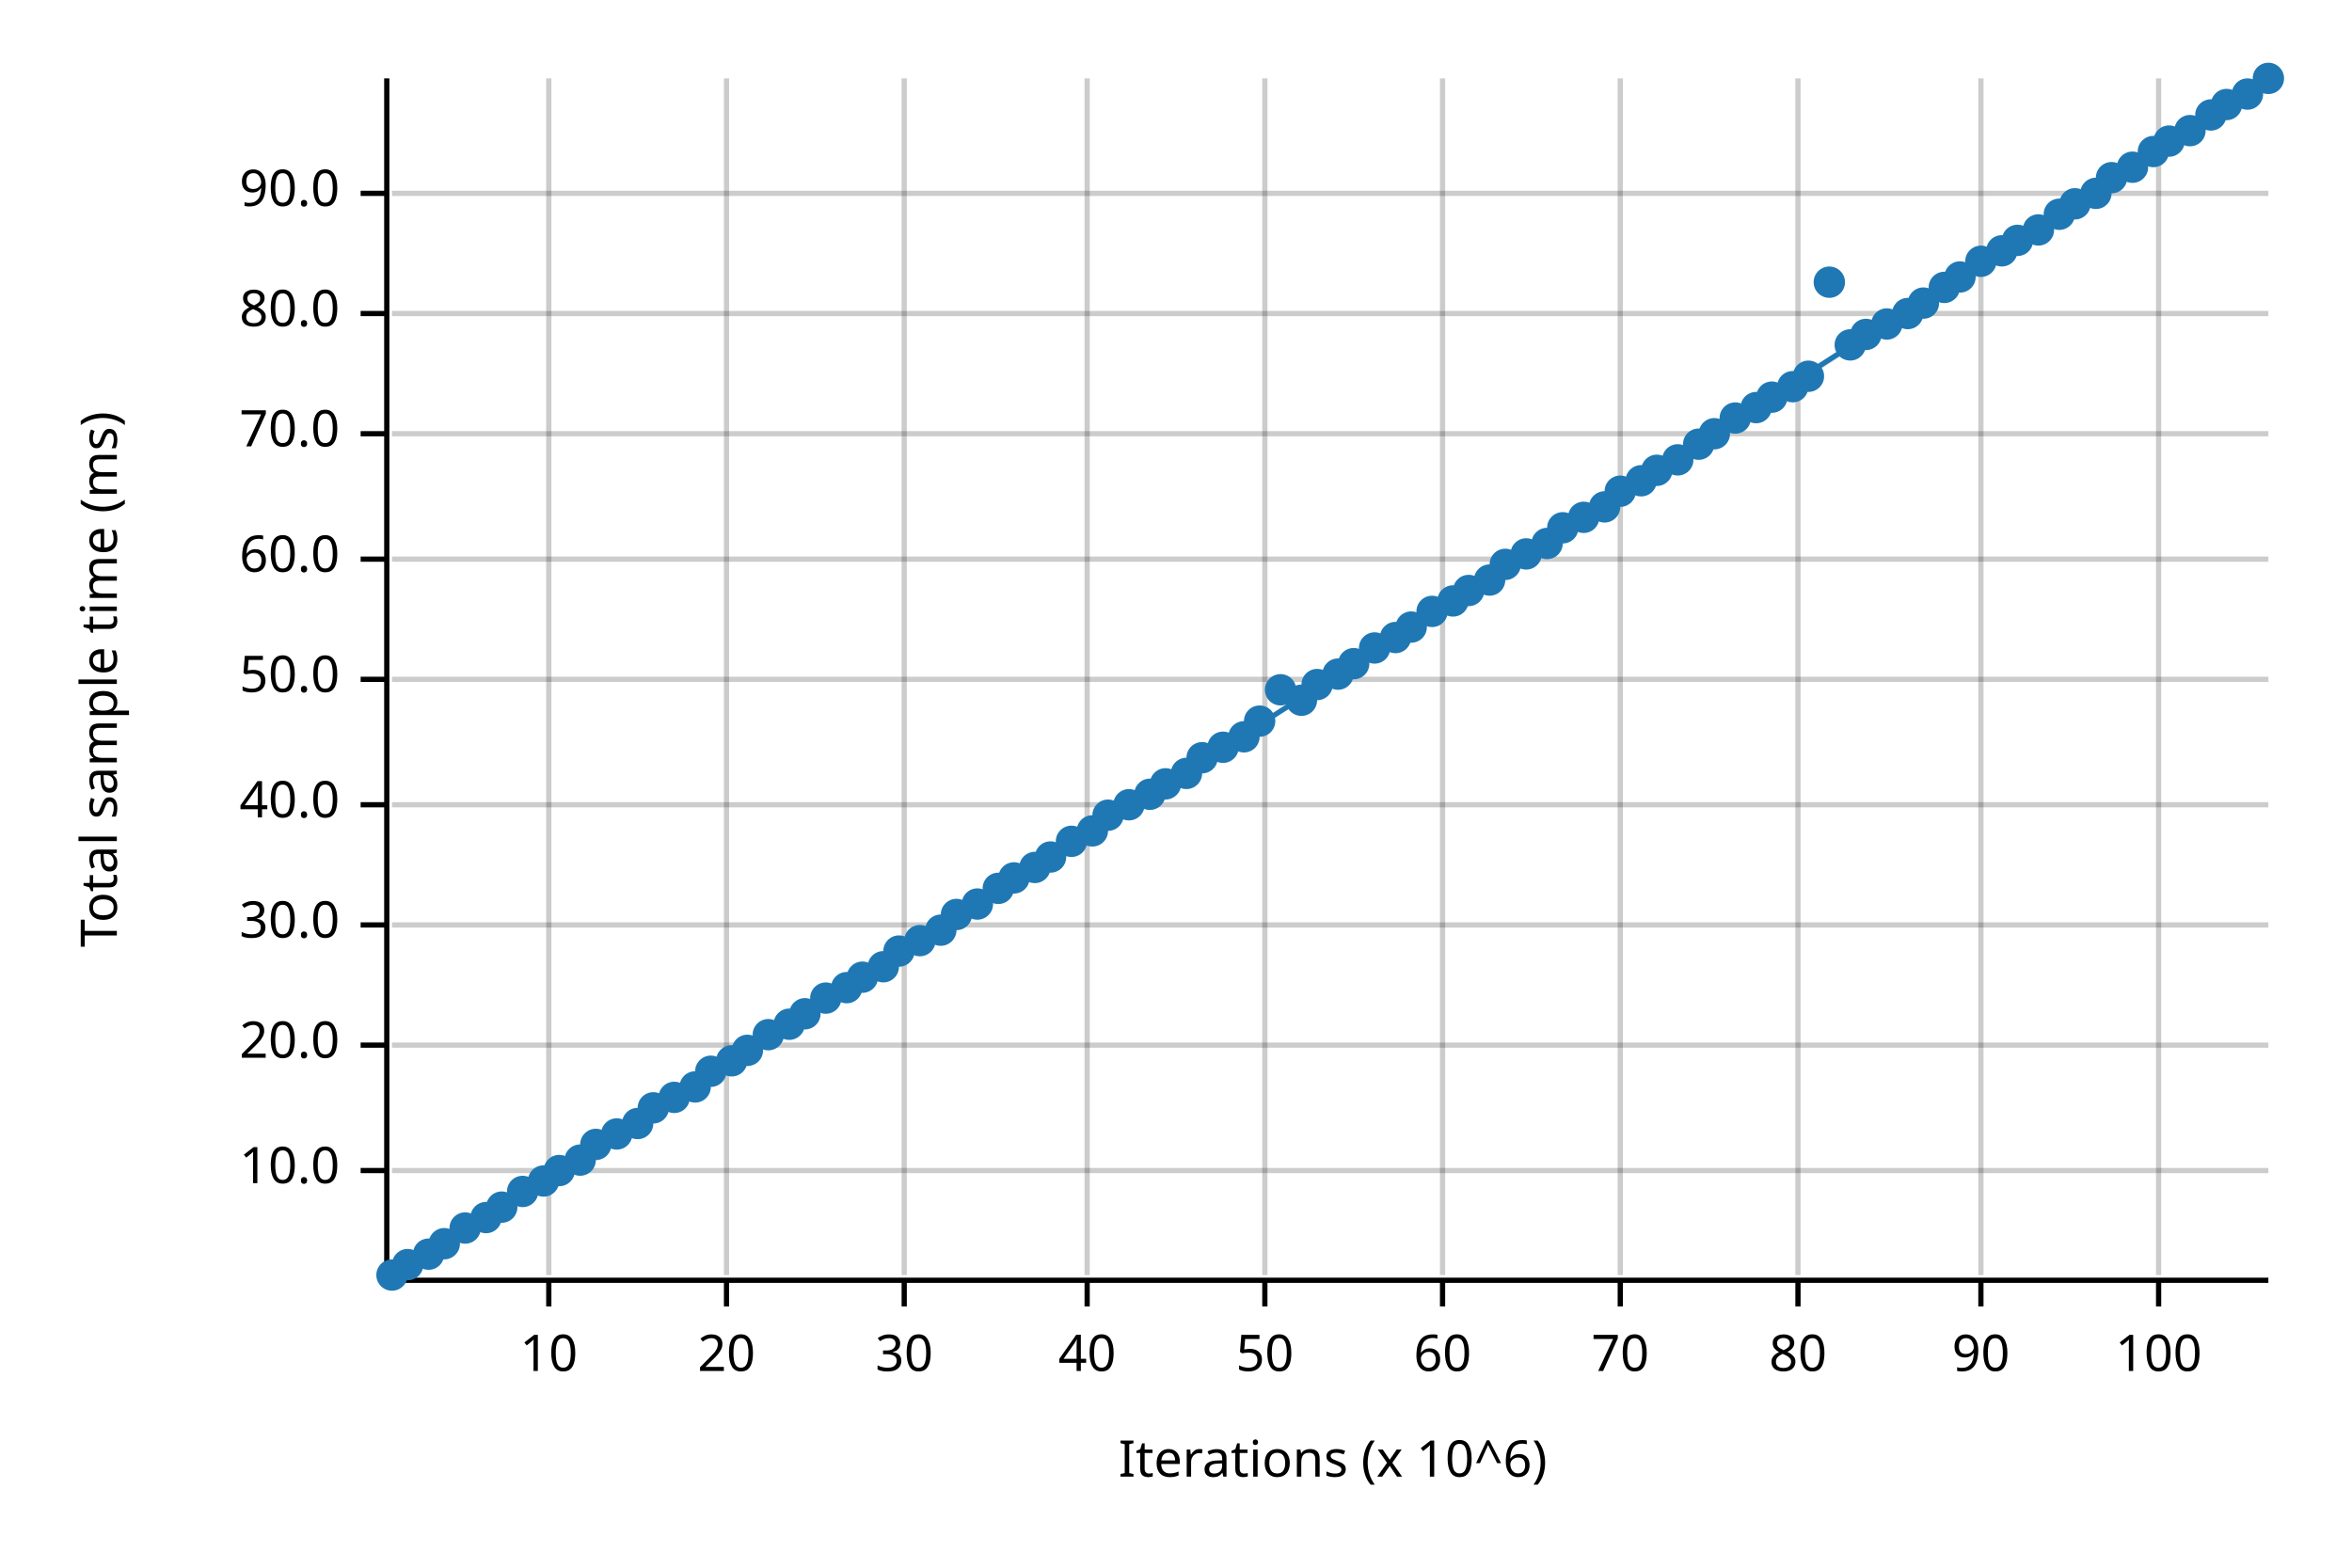
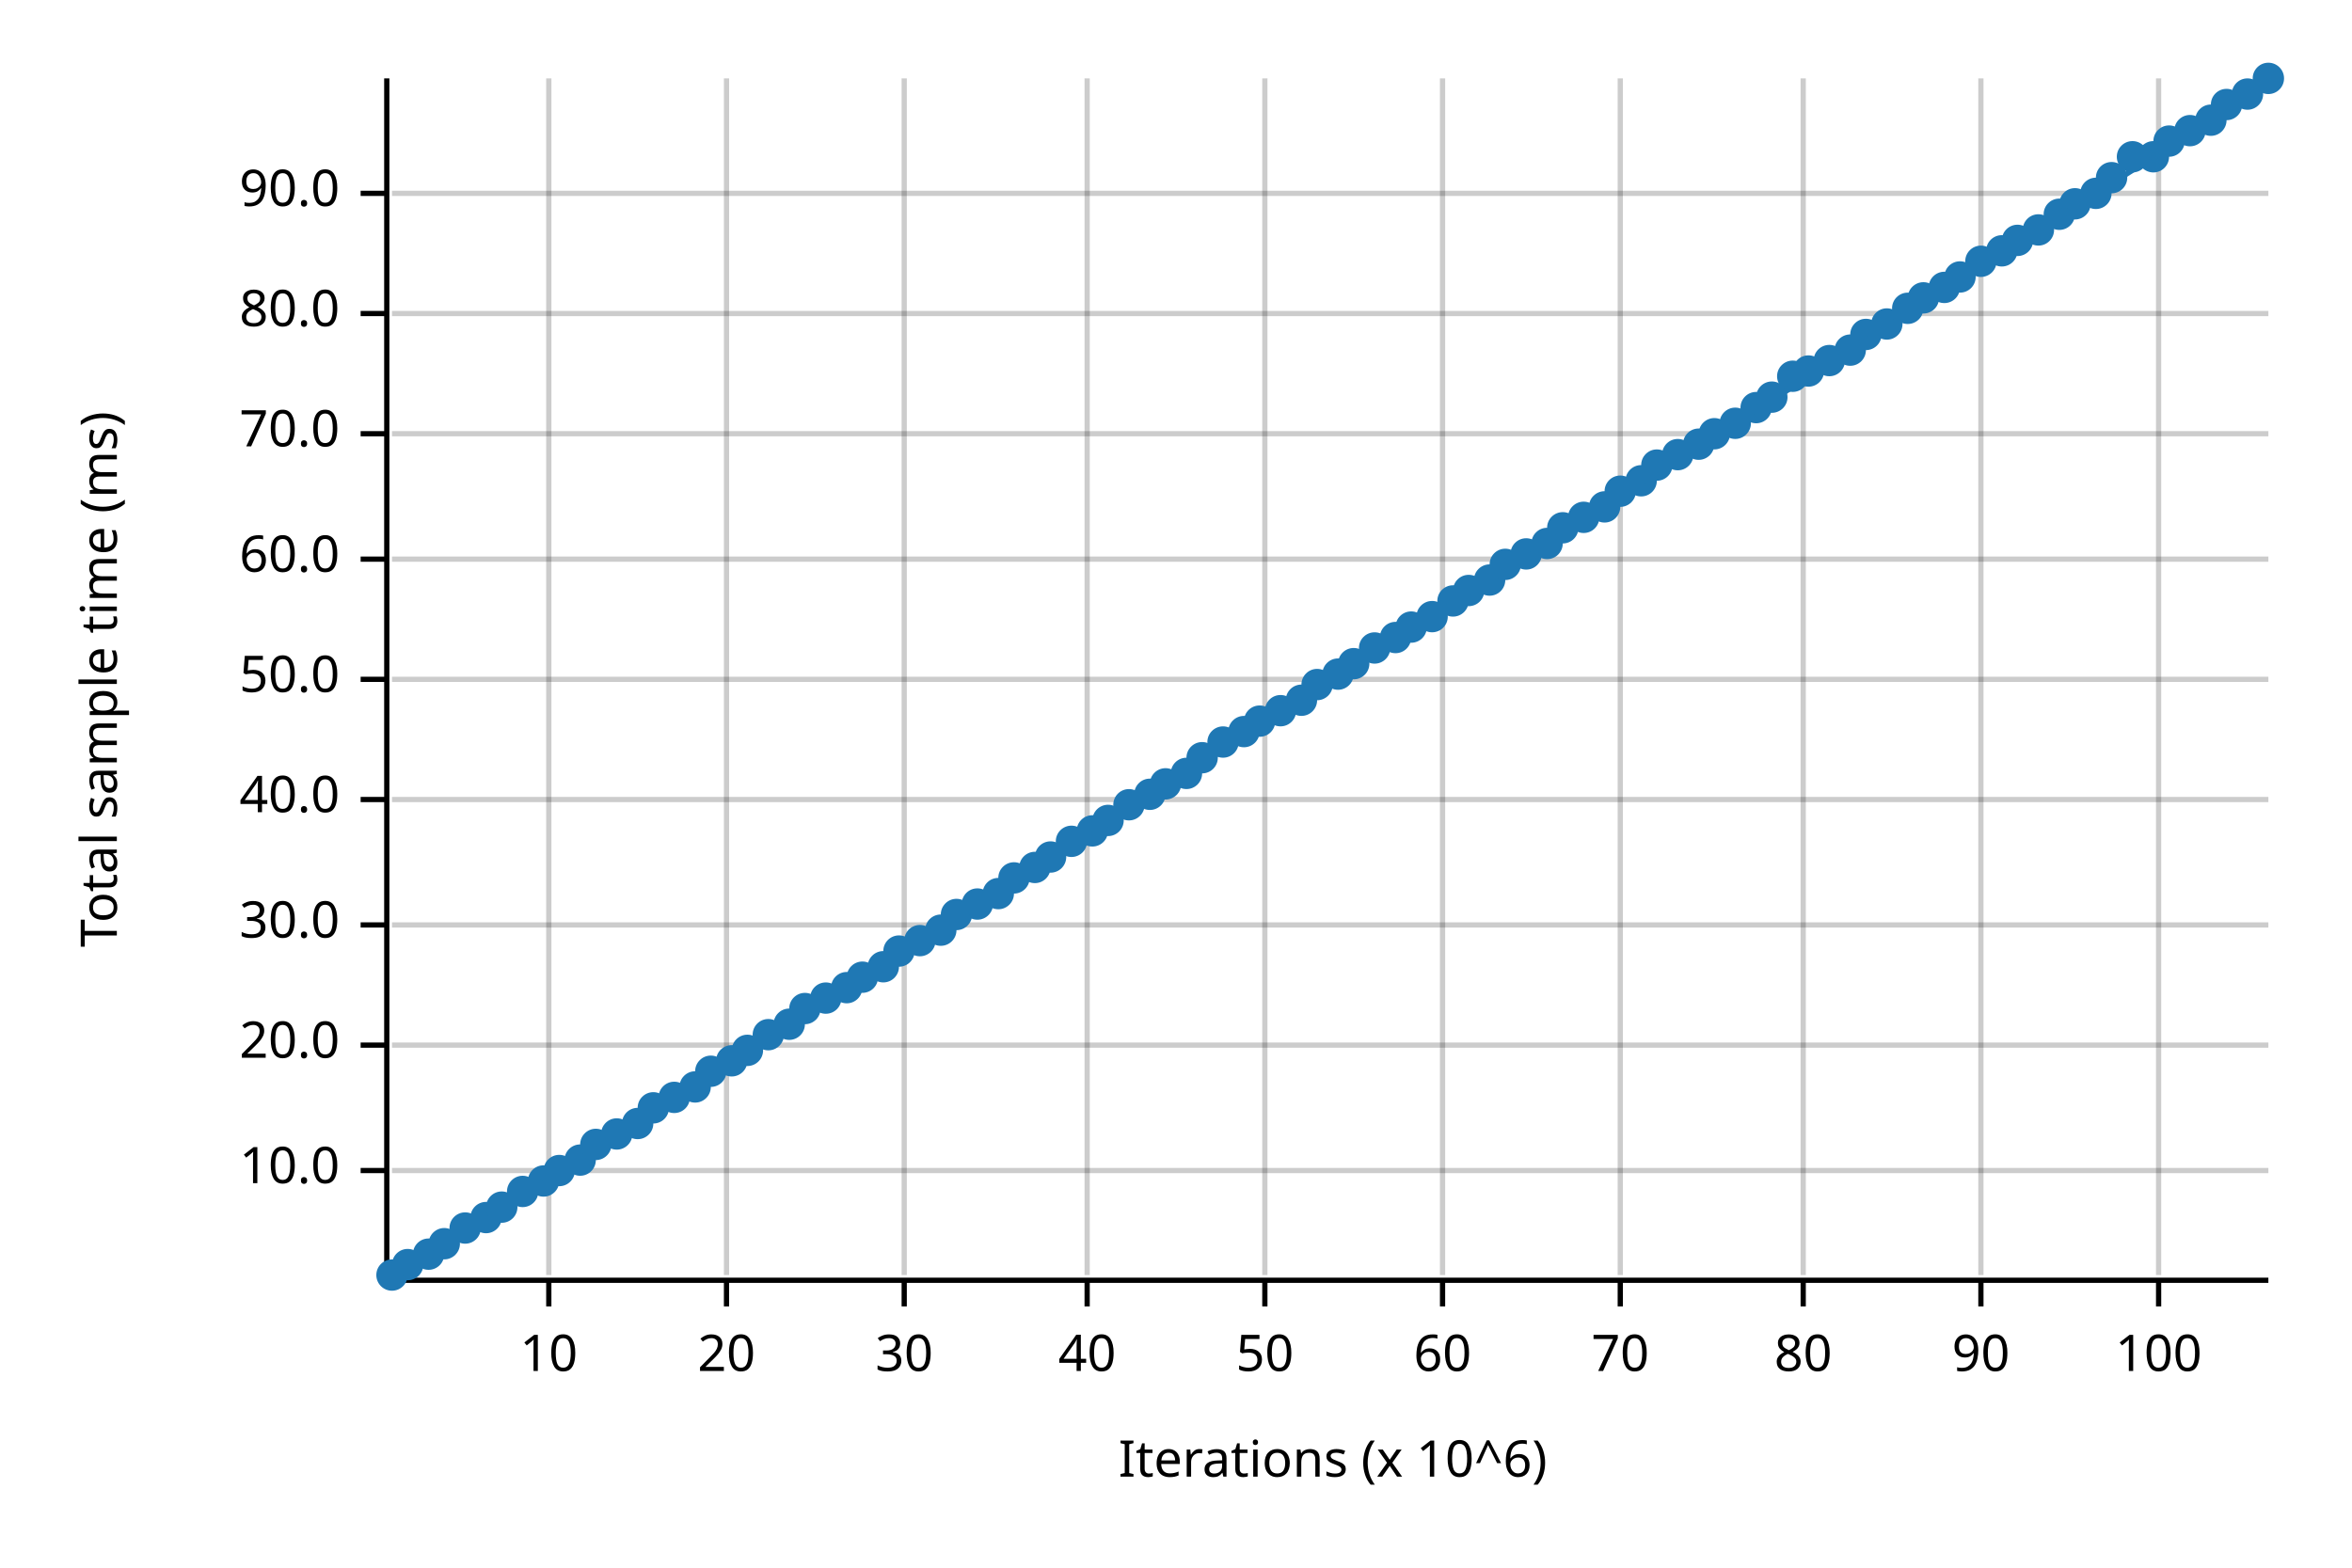
<svg xmlns="http://www.w3.org/2000/svg" width="450" height="300" viewBox="0 0 450 300">
  <text x="15" y="130" dy="0.76em" text-anchor="middle" font-family="sans-serif" font-size="9.677" opacity="1" fill="#000000" transform="rotate(270, 15, 130)">
Total sample time (ms)
</text>
  <text x="255" y="285" dy="-0.5ex" text-anchor="middle" font-family="sans-serif" font-size="9.677" opacity="1" fill="#000000">
Iterations (x 10^6)
</text>
  <line opacity="0.2" stroke="#000000" stroke-width="1" x1="105" y1="244" x2="105" y2="15" />
  <line opacity="0.2" stroke="#000000" stroke-width="1" x1="139" y1="244" x2="139" y2="15" />
  <line opacity="0.2" stroke="#000000" stroke-width="1" x1="173" y1="244" x2="173" y2="15" />
  <line opacity="0.2" stroke="#000000" stroke-width="1" x1="208" y1="244" x2="208" y2="15" />
  <line opacity="0.2" stroke="#000000" stroke-width="1" x1="242" y1="244" x2="242" y2="15" />
  <line opacity="0.2" stroke="#000000" stroke-width="1" x1="276" y1="244" x2="276" y2="15" />
  <line opacity="0.2" stroke="#000000" stroke-width="1" x1="310" y1="244" x2="310" y2="15" />
-   <line opacity="0.2" stroke="#000000" stroke-width="1" x1="344" y1="244" x2="344" y2="15" />
+   <line opacity="0.2" stroke="#000000" stroke-width="1" x1="345" y1="244" x2="345" y2="15" />
  <line opacity="0.2" stroke="#000000" stroke-width="1" x1="379" y1="244" x2="379" y2="15" />
  <line opacity="0.2" stroke="#000000" stroke-width="1" x1="413" y1="244" x2="413" y2="15" />
  <line opacity="0.2" stroke="#000000" stroke-width="1" x1="75" y1="224" x2="434" y2="224" />
  <line opacity="0.2" stroke="#000000" stroke-width="1" x1="75" y1="200" x2="434" y2="200" />
  <line opacity="0.2" stroke="#000000" stroke-width="1" x1="75" y1="177" x2="434" y2="177" />
-   <line opacity="0.2" stroke="#000000" stroke-width="1" x1="75" y1="154" x2="434" y2="154" />
+   <line opacity="0.2" stroke="#000000" stroke-width="1" x1="75" y1="153" x2="434" y2="153" />
  <line opacity="0.2" stroke="#000000" stroke-width="1" x1="75" y1="130" x2="434" y2="130" />
  <line opacity="0.2" stroke="#000000" stroke-width="1" x1="75" y1="107" x2="434" y2="107" />
  <line opacity="0.2" stroke="#000000" stroke-width="1" x1="75" y1="83" x2="434" y2="83" />
  <line opacity="0.2" stroke="#000000" stroke-width="1" x1="75" y1="60" x2="434" y2="60" />
  <line opacity="0.2" stroke="#000000" stroke-width="1" x1="75" y1="37" x2="434" y2="37" />
  <polyline fill="none" opacity="1" stroke="#000000" stroke-width="1" points="74,15 74,244 " />
  <text x="65" y="224" dy="0.5ex" text-anchor="end" font-family="sans-serif" font-size="9.677" opacity="1" fill="#000000">
10.0
</text>
  <polyline fill="none" opacity="1" stroke="#000000" stroke-width="1" points="69,224 74,224 " />
  <text x="65" y="200" dy="0.5ex" text-anchor="end" font-family="sans-serif" font-size="9.677" opacity="1" fill="#000000">
20.0
</text>
  <polyline fill="none" opacity="1" stroke="#000000" stroke-width="1" points="69,200 74,200 " />
  <text x="65" y="177" dy="0.5ex" text-anchor="end" font-family="sans-serif" font-size="9.677" opacity="1" fill="#000000">
30.0
</text>
  <polyline fill="none" opacity="1" stroke="#000000" stroke-width="1" points="69,177 74,177 " />
-   <text x="65" y="154" dy="0.5ex" text-anchor="end" font-family="sans-serif" font-size="9.677" opacity="1" fill="#000000">
+   <text x="65" y="153" dy="0.5ex" text-anchor="end" font-family="sans-serif" font-size="9.677" opacity="1" fill="#000000">
40.0
</text>
-   <polyline fill="none" opacity="1" stroke="#000000" stroke-width="1" points="69,154 74,154 " />
+   <polyline fill="none" opacity="1" stroke="#000000" stroke-width="1" points="69,153 74,153 " />
  <text x="65" y="130" dy="0.5ex" text-anchor="end" font-family="sans-serif" font-size="9.677" opacity="1" fill="#000000">
50.0
</text>
  <polyline fill="none" opacity="1" stroke="#000000" stroke-width="1" points="69,130 74,130 " />
  <text x="65" y="107" dy="0.5ex" text-anchor="end" font-family="sans-serif" font-size="9.677" opacity="1" fill="#000000">
60.0
</text>
  <polyline fill="none" opacity="1" stroke="#000000" stroke-width="1" points="69,107 74,107 " />
  <text x="65" y="83" dy="0.5ex" text-anchor="end" font-family="sans-serif" font-size="9.677" opacity="1" fill="#000000">
70.0
</text>
  <polyline fill="none" opacity="1" stroke="#000000" stroke-width="1" points="69,83 74,83 " />
  <text x="65" y="60" dy="0.5ex" text-anchor="end" font-family="sans-serif" font-size="9.677" opacity="1" fill="#000000">
80.0
</text>
  <polyline fill="none" opacity="1" stroke="#000000" stroke-width="1" points="69,60 74,60 " />
  <text x="65" y="37" dy="0.5ex" text-anchor="end" font-family="sans-serif" font-size="9.677" opacity="1" fill="#000000">
90.0
</text>
  <polyline fill="none" opacity="1" stroke="#000000" stroke-width="1" points="69,37 74,37 " />
  <polyline fill="none" opacity="1" stroke="#000000" stroke-width="1" points="75,245 434,245 " />
  <text x="105" y="255" dy="0.76em" text-anchor="middle" font-family="sans-serif" font-size="9.677" opacity="1" fill="#000000">
10
</text>
  <polyline fill="none" opacity="1" stroke="#000000" stroke-width="1" points="105,245 105,250 " />
  <text x="139" y="255" dy="0.76em" text-anchor="middle" font-family="sans-serif" font-size="9.677" opacity="1" fill="#000000">
20
</text>
  <polyline fill="none" opacity="1" stroke="#000000" stroke-width="1" points="139,245 139,250 " />
  <text x="173" y="255" dy="0.76em" text-anchor="middle" font-family="sans-serif" font-size="9.677" opacity="1" fill="#000000">
30
</text>
  <polyline fill="none" opacity="1" stroke="#000000" stroke-width="1" points="173,245 173,250 " />
  <text x="208" y="255" dy="0.76em" text-anchor="middle" font-family="sans-serif" font-size="9.677" opacity="1" fill="#000000">
40
</text>
  <polyline fill="none" opacity="1" stroke="#000000" stroke-width="1" points="208,245 208,250 " />
  <text x="242" y="255" dy="0.76em" text-anchor="middle" font-family="sans-serif" font-size="9.677" opacity="1" fill="#000000">
50
</text>
  <polyline fill="none" opacity="1" stroke="#000000" stroke-width="1" points="242,245 242,250 " />
  <text x="276" y="255" dy="0.76em" text-anchor="middle" font-family="sans-serif" font-size="9.677" opacity="1" fill="#000000">
60
</text>
  <polyline fill="none" opacity="1" stroke="#000000" stroke-width="1" points="276,245 276,250 " />
  <text x="310" y="255" dy="0.76em" text-anchor="middle" font-family="sans-serif" font-size="9.677" opacity="1" fill="#000000">
70
</text>
  <polyline fill="none" opacity="1" stroke="#000000" stroke-width="1" points="310,245 310,250 " />
-   <text x="344" y="255" dy="0.76em" text-anchor="middle" font-family="sans-serif" font-size="9.677" opacity="1" fill="#000000">
+   <text x="345" y="255" dy="0.76em" text-anchor="middle" font-family="sans-serif" font-size="9.677" opacity="1" fill="#000000">
80
</text>
-   <polyline fill="none" opacity="1" stroke="#000000" stroke-width="1" points="344,245 344,250 " />
+   <polyline fill="none" opacity="1" stroke="#000000" stroke-width="1" points="345,245 345,250 " />
  <text x="379" y="255" dy="0.76em" text-anchor="middle" font-family="sans-serif" font-size="9.677" opacity="1" fill="#000000">
90
</text>
  <polyline fill="none" opacity="1" stroke="#000000" stroke-width="1" points="379,245 379,250 " />
  <text x="413" y="255" dy="0.76em" text-anchor="middle" font-family="sans-serif" font-size="9.677" opacity="1" fill="#000000">
100
</text>
  <polyline fill="none" opacity="1" stroke="#000000" stroke-width="1" points="413,245 413,250 " />
  <circle cx="75" cy="244" r="3" opacity="1" fill="#1F78B4" stroke="none" stroke-width="1" />
  <circle cx="78" cy="242" r="3" opacity="1" fill="#1F78B4" stroke="none" stroke-width="1" />
  <circle cx="82" cy="240" r="3" opacity="1" fill="#1F78B4" stroke="none" stroke-width="1" />
  <circle cx="85" cy="238" r="3" opacity="1" fill="#1F78B4" stroke="none" stroke-width="1" />
  <circle cx="89" cy="235" r="3" opacity="1" fill="#1F78B4" stroke="none" stroke-width="1" />
  <circle cx="93" cy="233" r="3" opacity="1" fill="#1F78B4" stroke="none" stroke-width="1" />
  <circle cx="96" cy="231" r="3" opacity="1" fill="#1F78B4" stroke="none" stroke-width="1" />
  <circle cx="100" cy="228" r="3" opacity="1" fill="#1F78B4" stroke="none" stroke-width="1" />
  <circle cx="104" cy="226" r="3" opacity="1" fill="#1F78B4" stroke="none" stroke-width="1" />
  <circle cx="107" cy="224" r="3" opacity="1" fill="#1F78B4" stroke="none" stroke-width="1" />
  <circle cx="111" cy="222" r="3" opacity="1" fill="#1F78B4" stroke="none" stroke-width="1" />
  <circle cx="114" cy="219" r="3" opacity="1" fill="#1F78B4" stroke="none" stroke-width="1" />
  <circle cx="118" cy="217" r="3" opacity="1" fill="#1F78B4" stroke="none" stroke-width="1" />
  <circle cx="122" cy="215" r="3" opacity="1" fill="#1F78B4" stroke="none" stroke-width="1" />
  <circle cx="125" cy="212" r="3" opacity="1" fill="#1F78B4" stroke="none" stroke-width="1" />
  <circle cx="129" cy="210" r="3" opacity="1" fill="#1F78B4" stroke="none" stroke-width="1" />
  <circle cx="133" cy="208" r="3" opacity="1" fill="#1F78B4" stroke="none" stroke-width="1" />
  <circle cx="136" cy="205" r="3" opacity="1" fill="#1F78B4" stroke="none" stroke-width="1" />
  <circle cx="140" cy="203" r="3" opacity="1" fill="#1F78B4" stroke="none" stroke-width="1" />
  <circle cx="143" cy="201" r="3" opacity="1" fill="#1F78B4" stroke="none" stroke-width="1" />
  <circle cx="147" cy="198" r="3" opacity="1" fill="#1F78B4" stroke="none" stroke-width="1" />
  <circle cx="151" cy="196" r="3" opacity="1" fill="#1F78B4" stroke="none" stroke-width="1" />
-   <circle cx="154" cy="194" r="3" opacity="1" fill="#1F78B4" stroke="none" stroke-width="1" />
+   <circle cx="154" cy="193" r="3" opacity="1" fill="#1F78B4" stroke="none" stroke-width="1" />
  <circle cx="158" cy="191" r="3" opacity="1" fill="#1F78B4" stroke="none" stroke-width="1" />
  <circle cx="162" cy="189" r="3" opacity="1" fill="#1F78B4" stroke="none" stroke-width="1" />
  <circle cx="165" cy="187" r="3" opacity="1" fill="#1F78B4" stroke="none" stroke-width="1" />
  <circle cx="169" cy="185" r="3" opacity="1" fill="#1F78B4" stroke="none" stroke-width="1" />
  <circle cx="172" cy="182" r="3" opacity="1" fill="#1F78B4" stroke="none" stroke-width="1" />
  <circle cx="176" cy="180" r="3" opacity="1" fill="#1F78B4" stroke="none" stroke-width="1" />
  <circle cx="180" cy="178" r="3" opacity="1" fill="#1F78B4" stroke="none" stroke-width="1" />
  <circle cx="183" cy="175" r="3" opacity="1" fill="#1F78B4" stroke="none" stroke-width="1" />
  <circle cx="187" cy="173" r="3" opacity="1" fill="#1F78B4" stroke="none" stroke-width="1" />
-   <circle cx="191" cy="170" r="3" opacity="1" fill="#1F78B4" stroke="none" stroke-width="1" />
+   <circle cx="191" cy="171" r="3" opacity="1" fill="#1F78B4" stroke="none" stroke-width="1" />
  <circle cx="194" cy="168" r="3" opacity="1" fill="#1F78B4" stroke="none" stroke-width="1" />
  <circle cx="198" cy="166" r="3" opacity="1" fill="#1F78B4" stroke="none" stroke-width="1" />
  <circle cx="201" cy="164" r="3" opacity="1" fill="#1F78B4" stroke="none" stroke-width="1" />
  <circle cx="205" cy="161" r="3" opacity="1" fill="#1F78B4" stroke="none" stroke-width="1" />
  <circle cx="209" cy="159" r="3" opacity="1" fill="#1F78B4" stroke="none" stroke-width="1" />
-   <circle cx="212" cy="156" r="3" opacity="1" fill="#1F78B4" stroke="none" stroke-width="1" />
+   <circle cx="212" cy="157" r="3" opacity="1" fill="#1F78B4" stroke="none" stroke-width="1" />
  <circle cx="216" cy="154" r="3" opacity="1" fill="#1F78B4" stroke="none" stroke-width="1" />
  <circle cx="220" cy="152" r="3" opacity="1" fill="#1F78B4" stroke="none" stroke-width="1" />
  <circle cx="223" cy="150" r="3" opacity="1" fill="#1F78B4" stroke="none" stroke-width="1" />
  <circle cx="227" cy="148" r="3" opacity="1" fill="#1F78B4" stroke="none" stroke-width="1" />
  <circle cx="230" cy="145" r="3" opacity="1" fill="#1F78B4" stroke="none" stroke-width="1" />
-   <circle cx="234" cy="143" r="3" opacity="1" fill="#1F78B4" stroke="none" stroke-width="1" />
-   <circle cx="238" cy="141" r="3" opacity="1" fill="#1F78B4" stroke="none" stroke-width="1" />
+   <circle cx="234" cy="142" r="3" opacity="1" fill="#1F78B4" stroke="none" stroke-width="1" />
+   <circle cx="238" cy="140" r="3" opacity="1" fill="#1F78B4" stroke="none" stroke-width="1" />
  <circle cx="241" cy="138" r="3" opacity="1" fill="#1F78B4" stroke="none" stroke-width="1" />
-   <circle cx="245" cy="132" r="3" opacity="1" fill="#1F78B4" stroke="none" stroke-width="1" />
+   <circle cx="245" cy="136" r="3" opacity="1" fill="#1F78B4" stroke="none" stroke-width="1" />
  <circle cx="249" cy="134" r="3" opacity="1" fill="#1F78B4" stroke="none" stroke-width="1" />
  <circle cx="252" cy="131" r="3" opacity="1" fill="#1F78B4" stroke="none" stroke-width="1" />
  <circle cx="256" cy="129" r="3" opacity="1" fill="#1F78B4" stroke="none" stroke-width="1" />
  <circle cx="259" cy="127" r="3" opacity="1" fill="#1F78B4" stroke="none" stroke-width="1" />
  <circle cx="263" cy="124" r="3" opacity="1" fill="#1F78B4" stroke="none" stroke-width="1" />
  <circle cx="267" cy="122" r="3" opacity="1" fill="#1F78B4" stroke="none" stroke-width="1" />
  <circle cx="270" cy="120" r="3" opacity="1" fill="#1F78B4" stroke="none" stroke-width="1" />
-   <circle cx="274" cy="117" r="3" opacity="1" fill="#1F78B4" stroke="none" stroke-width="1" />
+   <circle cx="274" cy="118" r="3" opacity="1" fill="#1F78B4" stroke="none" stroke-width="1" />
  <circle cx="278" cy="115" r="3" opacity="1" fill="#1F78B4" stroke="none" stroke-width="1" />
  <circle cx="281" cy="113" r="3" opacity="1" fill="#1F78B4" stroke="none" stroke-width="1" />
  <circle cx="285" cy="111" r="3" opacity="1" fill="#1F78B4" stroke="none" stroke-width="1" />
  <circle cx="288" cy="108" r="3" opacity="1" fill="#1F78B4" stroke="none" stroke-width="1" />
  <circle cx="292" cy="106" r="3" opacity="1" fill="#1F78B4" stroke="none" stroke-width="1" />
  <circle cx="296" cy="104" r="3" opacity="1" fill="#1F78B4" stroke="none" stroke-width="1" />
  <circle cx="299" cy="101" r="3" opacity="1" fill="#1F78B4" stroke="none" stroke-width="1" />
  <circle cx="303" cy="99" r="3" opacity="1" fill="#1F78B4" stroke="none" stroke-width="1" />
  <circle cx="307" cy="97" r="3" opacity="1" fill="#1F78B4" stroke="none" stroke-width="1" />
  <circle cx="310" cy="94" r="3" opacity="1" fill="#1F78B4" stroke="none" stroke-width="1" />
  <circle cx="314" cy="92" r="3" opacity="1" fill="#1F78B4" stroke="none" stroke-width="1" />
-   <circle cx="317" cy="90" r="3" opacity="1" fill="#1F78B4" stroke="none" stroke-width="1" />
-   <circle cx="321" cy="88" r="3" opacity="1" fill="#1F78B4" stroke="none" stroke-width="1" />
+   <circle cx="317" cy="89" r="3" opacity="1" fill="#1F78B4" stroke="none" stroke-width="1" />
+   <circle cx="321" cy="87" r="3" opacity="1" fill="#1F78B4" stroke="none" stroke-width="1" />
  <circle cx="325" cy="85" r="3" opacity="1" fill="#1F78B4" stroke="none" stroke-width="1" />
  <circle cx="328" cy="83" r="3" opacity="1" fill="#1F78B4" stroke="none" stroke-width="1" />
-   <circle cx="332" cy="80" r="3" opacity="1" fill="#1F78B4" stroke="none" stroke-width="1" />
+   <circle cx="332" cy="81" r="3" opacity="1" fill="#1F78B4" stroke="none" stroke-width="1" />
  <circle cx="336" cy="78" r="3" opacity="1" fill="#1F78B4" stroke="none" stroke-width="1" />
  <circle cx="339" cy="76" r="3" opacity="1" fill="#1F78B4" stroke="none" stroke-width="1" />
-   <circle cx="343" cy="74" r="3" opacity="1" fill="#1F78B4" stroke="none" stroke-width="1" />
-   <circle cx="346" cy="72" r="3" opacity="1" fill="#1F78B4" stroke="none" stroke-width="1" />
-   <circle cx="350" cy="54" r="3" opacity="1" fill="#1F78B4" stroke="none" stroke-width="1" />
-   <circle cx="354" cy="66" r="3" opacity="1" fill="#1F78B4" stroke="none" stroke-width="1" />
+   <circle cx="343" cy="72" r="3" opacity="1" fill="#1F78B4" stroke="none" stroke-width="1" />
+   <circle cx="346" cy="71" r="3" opacity="1" fill="#1F78B4" stroke="none" stroke-width="1" />
+   <circle cx="350" cy="69" r="3" opacity="1" fill="#1F78B4" stroke="none" stroke-width="1" />
+   <circle cx="354" cy="67" r="3" opacity="1" fill="#1F78B4" stroke="none" stroke-width="1" />
  <circle cx="357" cy="64" r="3" opacity="1" fill="#1F78B4" stroke="none" stroke-width="1" />
  <circle cx="361" cy="62" r="3" opacity="1" fill="#1F78B4" stroke="none" stroke-width="1" />
-   <circle cx="365" cy="60" r="3" opacity="1" fill="#1F78B4" stroke="none" stroke-width="1" />
-   <circle cx="368" cy="58" r="3" opacity="1" fill="#1F78B4" stroke="none" stroke-width="1" />
+   <circle cx="365" cy="59" r="3" opacity="1" fill="#1F78B4" stroke="none" stroke-width="1" />
+   <circle cx="368" cy="57" r="3" opacity="1" fill="#1F78B4" stroke="none" stroke-width="1" />
  <circle cx="372" cy="55" r="3" opacity="1" fill="#1F78B4" stroke="none" stroke-width="1" />
  <circle cx="375" cy="53" r="3" opacity="1" fill="#1F78B4" stroke="none" stroke-width="1" />
  <circle cx="379" cy="50" r="3" opacity="1" fill="#1F78B4" stroke="none" stroke-width="1" />
  <circle cx="383" cy="48" r="3" opacity="1" fill="#1F78B4" stroke="none" stroke-width="1" />
  <circle cx="386" cy="46" r="3" opacity="1" fill="#1F78B4" stroke="none" stroke-width="1" />
  <circle cx="390" cy="44" r="3" opacity="1" fill="#1F78B4" stroke="none" stroke-width="1" />
  <circle cx="394" cy="41" r="3" opacity="1" fill="#1F78B4" stroke="none" stroke-width="1" />
  <circle cx="397" cy="39" r="3" opacity="1" fill="#1F78B4" stroke="none" stroke-width="1" />
  <circle cx="401" cy="37" r="3" opacity="1" fill="#1F78B4" stroke="none" stroke-width="1" />
  <circle cx="404" cy="34" r="3" opacity="1" fill="#1F78B4" stroke="none" stroke-width="1" />
-   <circle cx="408" cy="32" r="3" opacity="1" fill="#1F78B4" stroke="none" stroke-width="1" />
-   <circle cx="412" cy="29" r="3" opacity="1" fill="#1F78B4" stroke="none" stroke-width="1" />
+   <circle cx="408" cy="30" r="3" opacity="1" fill="#1F78B4" stroke="none" stroke-width="1" />
+   <circle cx="412" cy="30" r="3" opacity="1" fill="#1F78B4" stroke="none" stroke-width="1" />
  <circle cx="415" cy="27" r="3" opacity="1" fill="#1F78B4" stroke="none" stroke-width="1" />
  <circle cx="419" cy="25" r="3" opacity="1" fill="#1F78B4" stroke="none" stroke-width="1" />
-   <circle cx="423" cy="22" r="3" opacity="1" fill="#1F78B4" stroke="none" stroke-width="1" />
+   <circle cx="423" cy="23" r="3" opacity="1" fill="#1F78B4" stroke="none" stroke-width="1" />
  <circle cx="426" cy="20" r="3" opacity="1" fill="#1F78B4" stroke="none" stroke-width="1" />
  <circle cx="430" cy="18" r="3" opacity="1" fill="#1F78B4" stroke="none" stroke-width="1" />
  <circle cx="434" cy="15" r="3" opacity="1" fill="#1F78B4" stroke="none" stroke-width="1" />
-   <polyline fill="none" opacity="1" stroke="#1F78B4" stroke-width="1" points="75,245 434,15 " />
-   <polygon opacity="0.25" fill="#1F78B4" points="75,245 434,16 434,15 " />
+   <polyline fill="none" opacity="1" stroke="#1F78B4" stroke-width="1" points="75,245 434,16 " />
+   <polygon opacity="0.25" fill="#1F78B4" points="75,245 434,16 434,16 " />
</svg>
